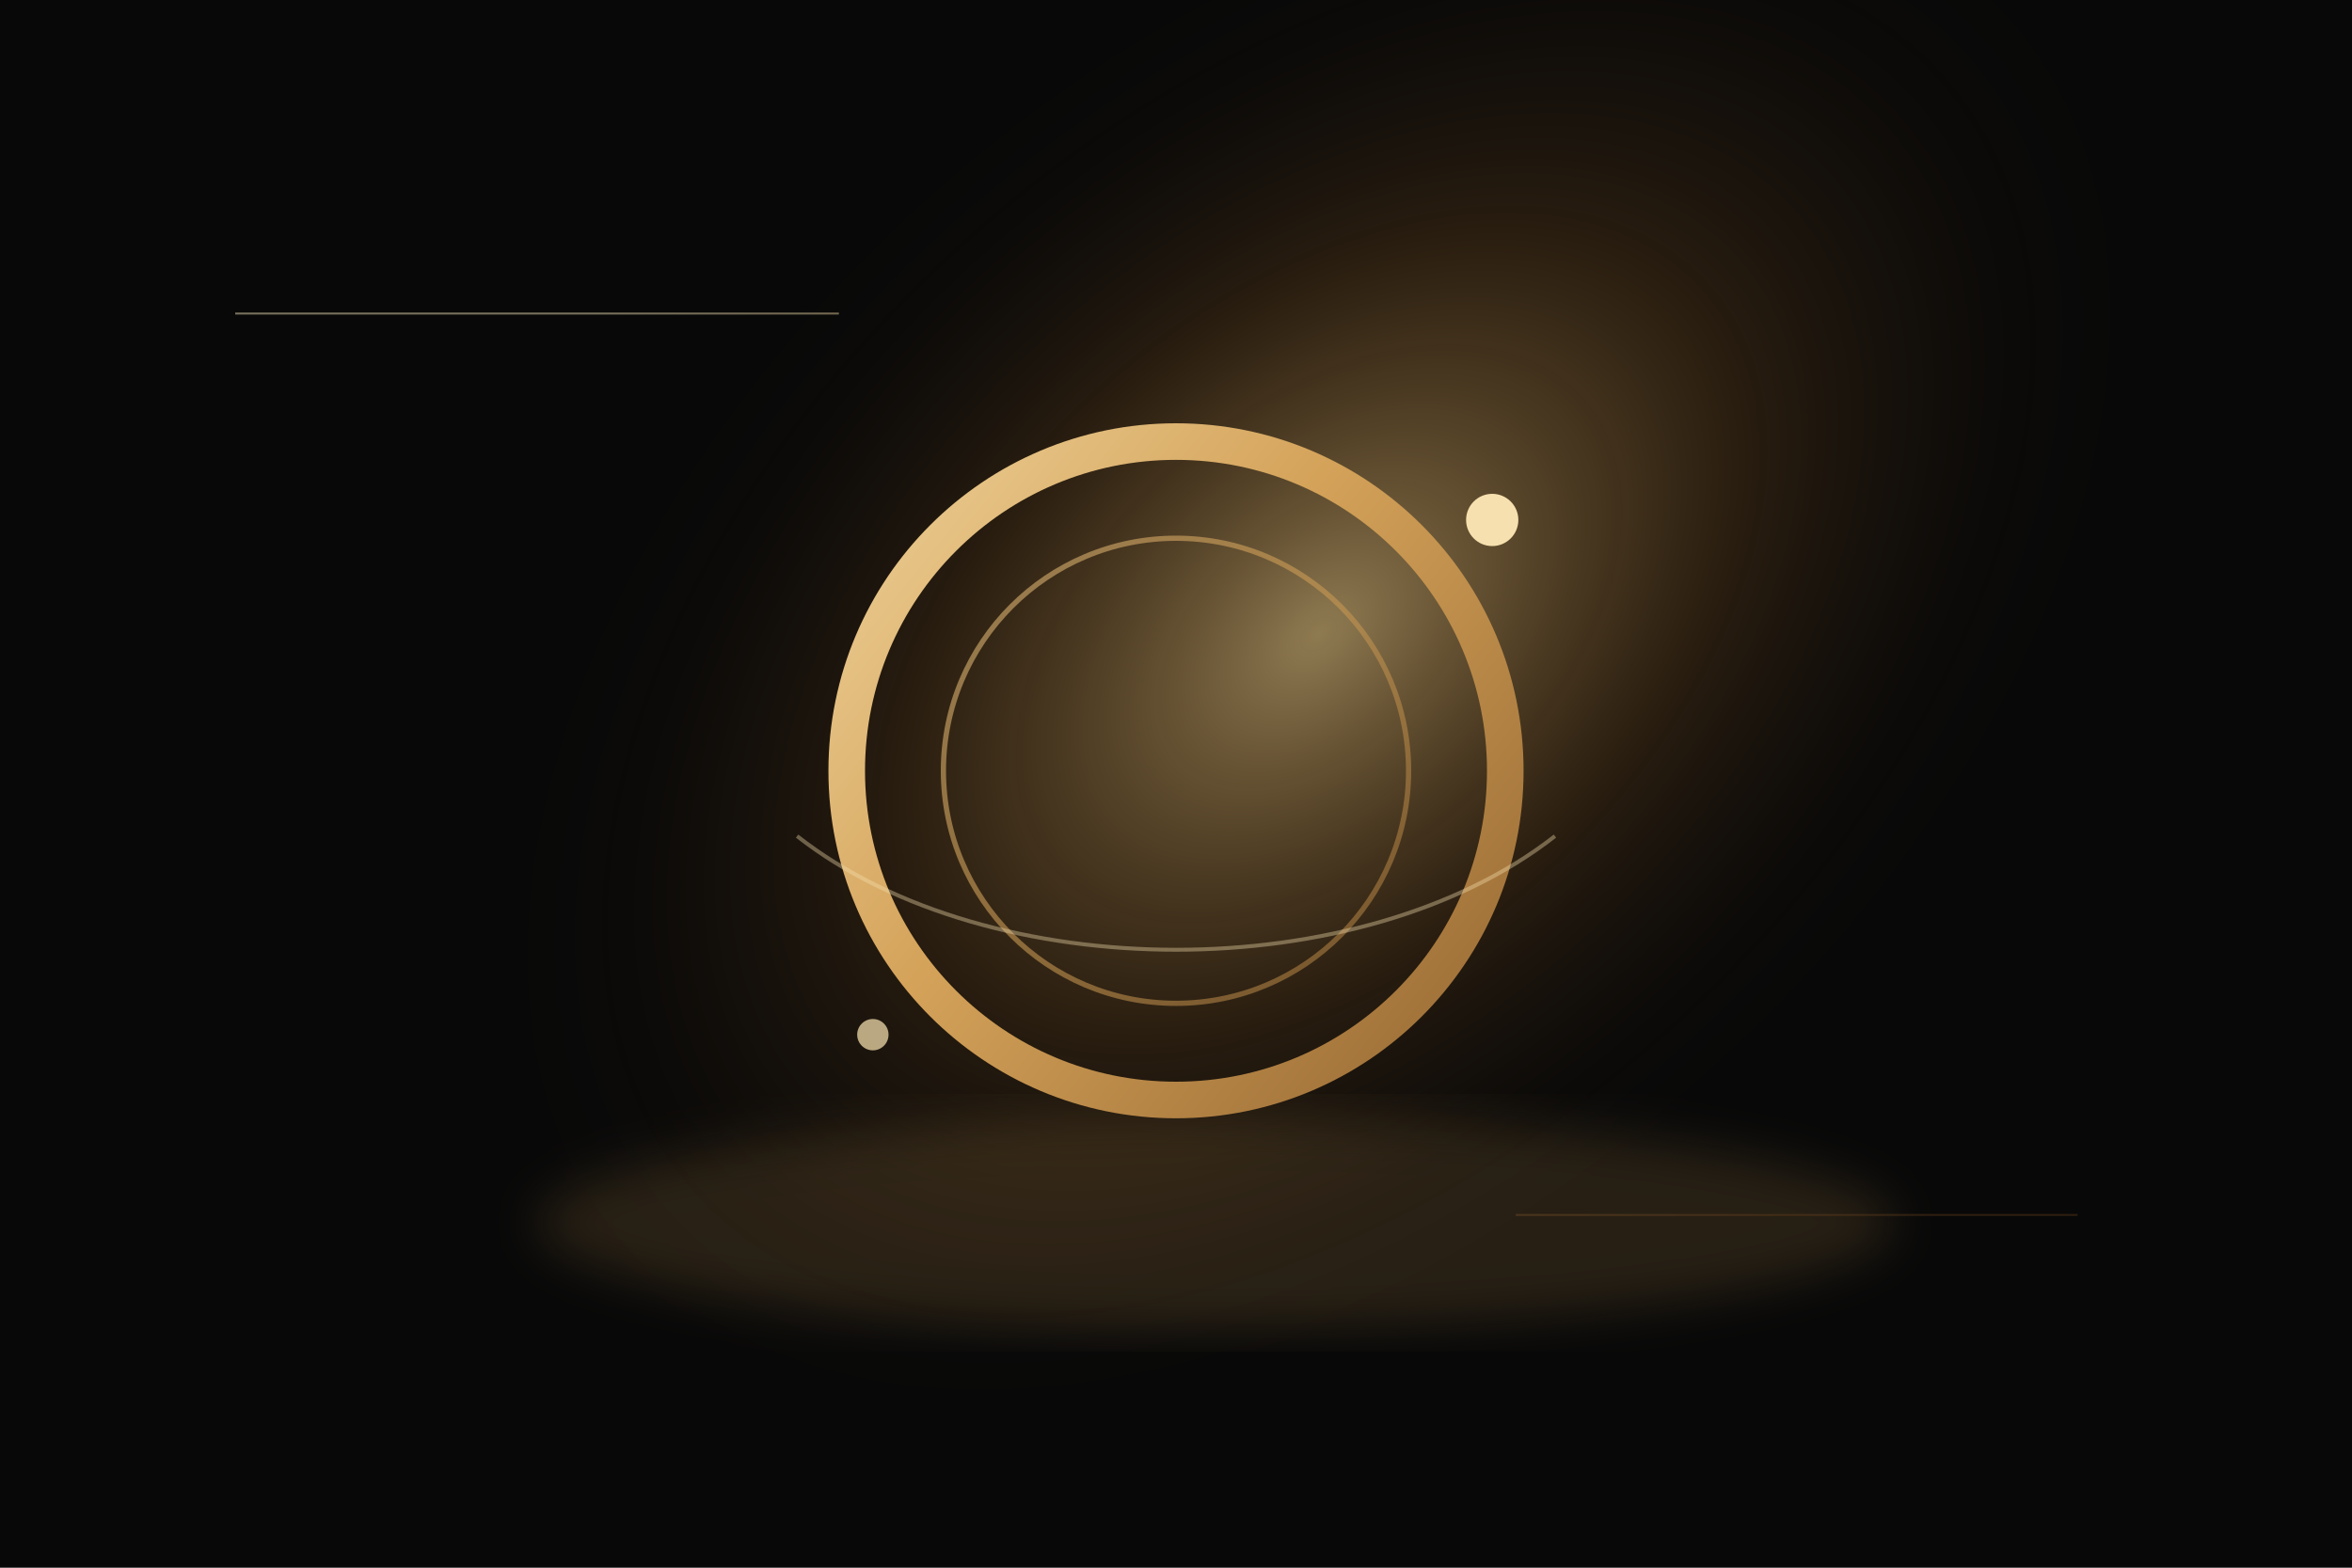
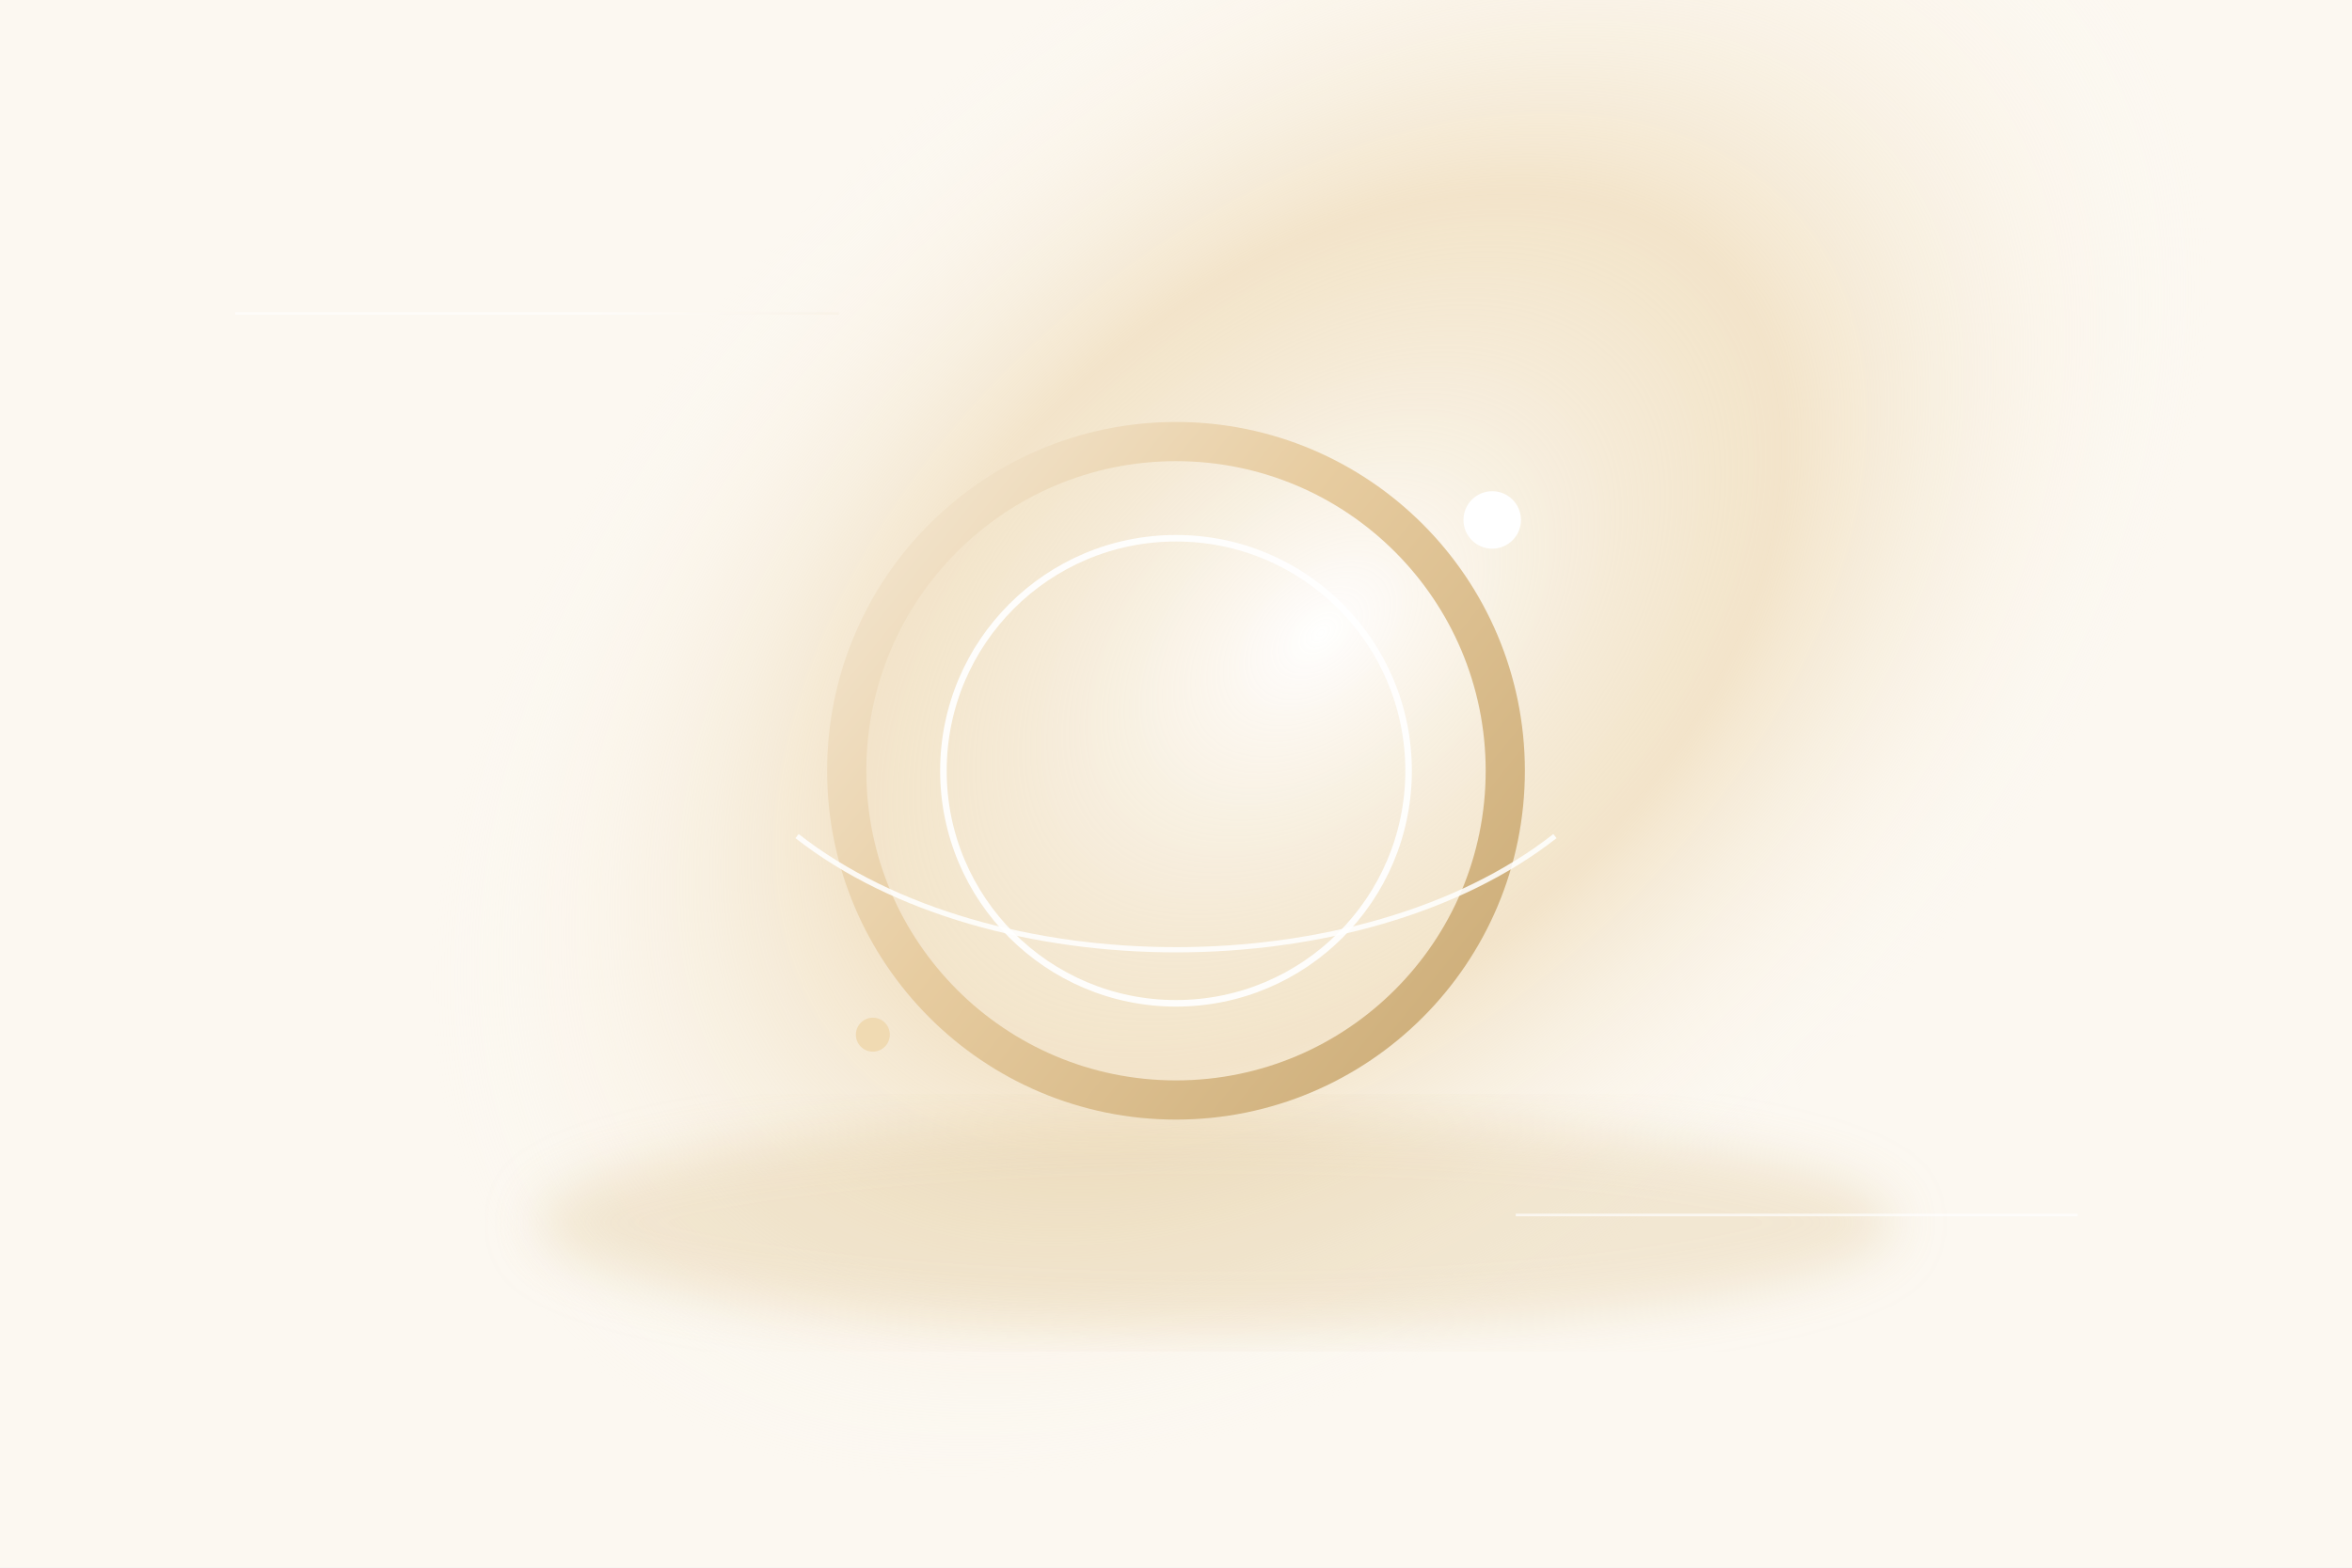
<svg xmlns="http://www.w3.org/2000/svg" width="1800" height="1200" viewBox="0 0 1800 1200" fill="none">
-   <rect width="1800" height="1200" fill="#080808" />
+   <rect width="1800" height="1200" fill="#FCF8F1" />
  <defs>
-     <radialGradient id="glow" cx="0" cy="0" r="1" gradientUnits="userSpaceOnUse" gradientTransform="translate(1010 485) rotate(138) scale(760 480)">
-       <stop stop-color="#F1CE87" stop-opacity="0.58" />
-       <stop offset="0.52" stop-color="#A66C2B" stop-opacity="0.19" />
-       <stop offset="1" stop-color="#050505" stop-opacity="0" />
+     <radialGradient id="glow" cx="0" cy="0" r="1" gradientUnits="userSpaceOnUse" gradientTransform="translate(1010 485) rotate(138) scale(790 510)">
+       <stop stop-color="#FFFFFF" stop-opacity="0.95" />
+       <stop offset="0.52" stop-color="#EDD8B2" stop-opacity="0.62" />
+       <stop offset="1" stop-color="#FCF8F1" stop-opacity="0" />
    </radialGradient>
-     <linearGradient id="gold" x1="456" y1="238" x2="1346" y2="950" gradientUnits="userSpaceOnUse">
-       <stop stop-color="#FFF2C5" />
-       <stop offset="0.45" stop-color="#D4A259" />
-       <stop offset="1" stop-color="#74481D" />
+     <linearGradient id="champagne" x1="456" y1="238" x2="1346" y2="950" gradientUnits="userSpaceOnUse">
+       <stop stop-color="#FFFFFF" />
+       <stop offset="0.45" stop-color="#E7CCA0" />
+       <stop offset="1" stop-color="#B9965B" />
    </linearGradient>
    <filter id="soft">
-       <feGaussianBlur stdDeviation="18" />
+       <feGaussianBlur stdDeviation="20" />
    </filter>
  </defs>
  <rect width="1800" height="1200" fill="url(#glow)" />
-   <ellipse cx="930" cy="936" rx="520" ry="82" fill="#D4A259" opacity="0.15" filter="url(#soft)" />
-   <circle cx="900" cy="590" r="252" stroke="url(#gold)" stroke-width="28" />
-   <circle cx="900" cy="590" r="178" stroke="url(#gold)" stroke-width="4" opacity="0.58" />
-   <path d="M610 640C758 756 1042 756 1190 640" stroke="#F6E0AF" stroke-opacity="0.38" stroke-width="3" />
-   <circle cx="1142" cy="398" r="20" fill="#F6E0AF" />
-   <circle cx="668" cy="792" r="12" fill="#F6E0AF" opacity="0.72" />
-   <path d="M180 240H642" stroke="url(#gold)" stroke-width="1.5" opacity="0.45" />
-   <path d="M1160 930H1590" stroke="url(#gold)" stroke-width="1.5" opacity="0.34" />
+   <ellipse cx="930" cy="936" rx="520" ry="82" fill="#D8BA82" opacity="0.28" filter="url(#soft)" />
+   <circle cx="900" cy="590" r="252" stroke="url(#champagne)" stroke-width="30" />
+   <circle cx="900" cy="590" r="178" stroke="#FFFFFF" stroke-width="5" opacity="0.92" />
+   <path d="M610 640C758 756 1042 756 1190 640" stroke="#FFFFFF" stroke-opacity="0.86" stroke-width="4" />
+   <circle cx="1142" cy="398" r="22" fill="#FFFFFF" />
+   <circle cx="668" cy="792" r="13" fill="#F0D9B0" opacity="0.94" />
+   <path d="M180 240H642" stroke="url(#champagne)" stroke-width="2" opacity="0.6" />
+   <path d="M1160 930H1590" stroke="#FFFFFF" stroke-width="2" opacity="0.68" />
</svg>
